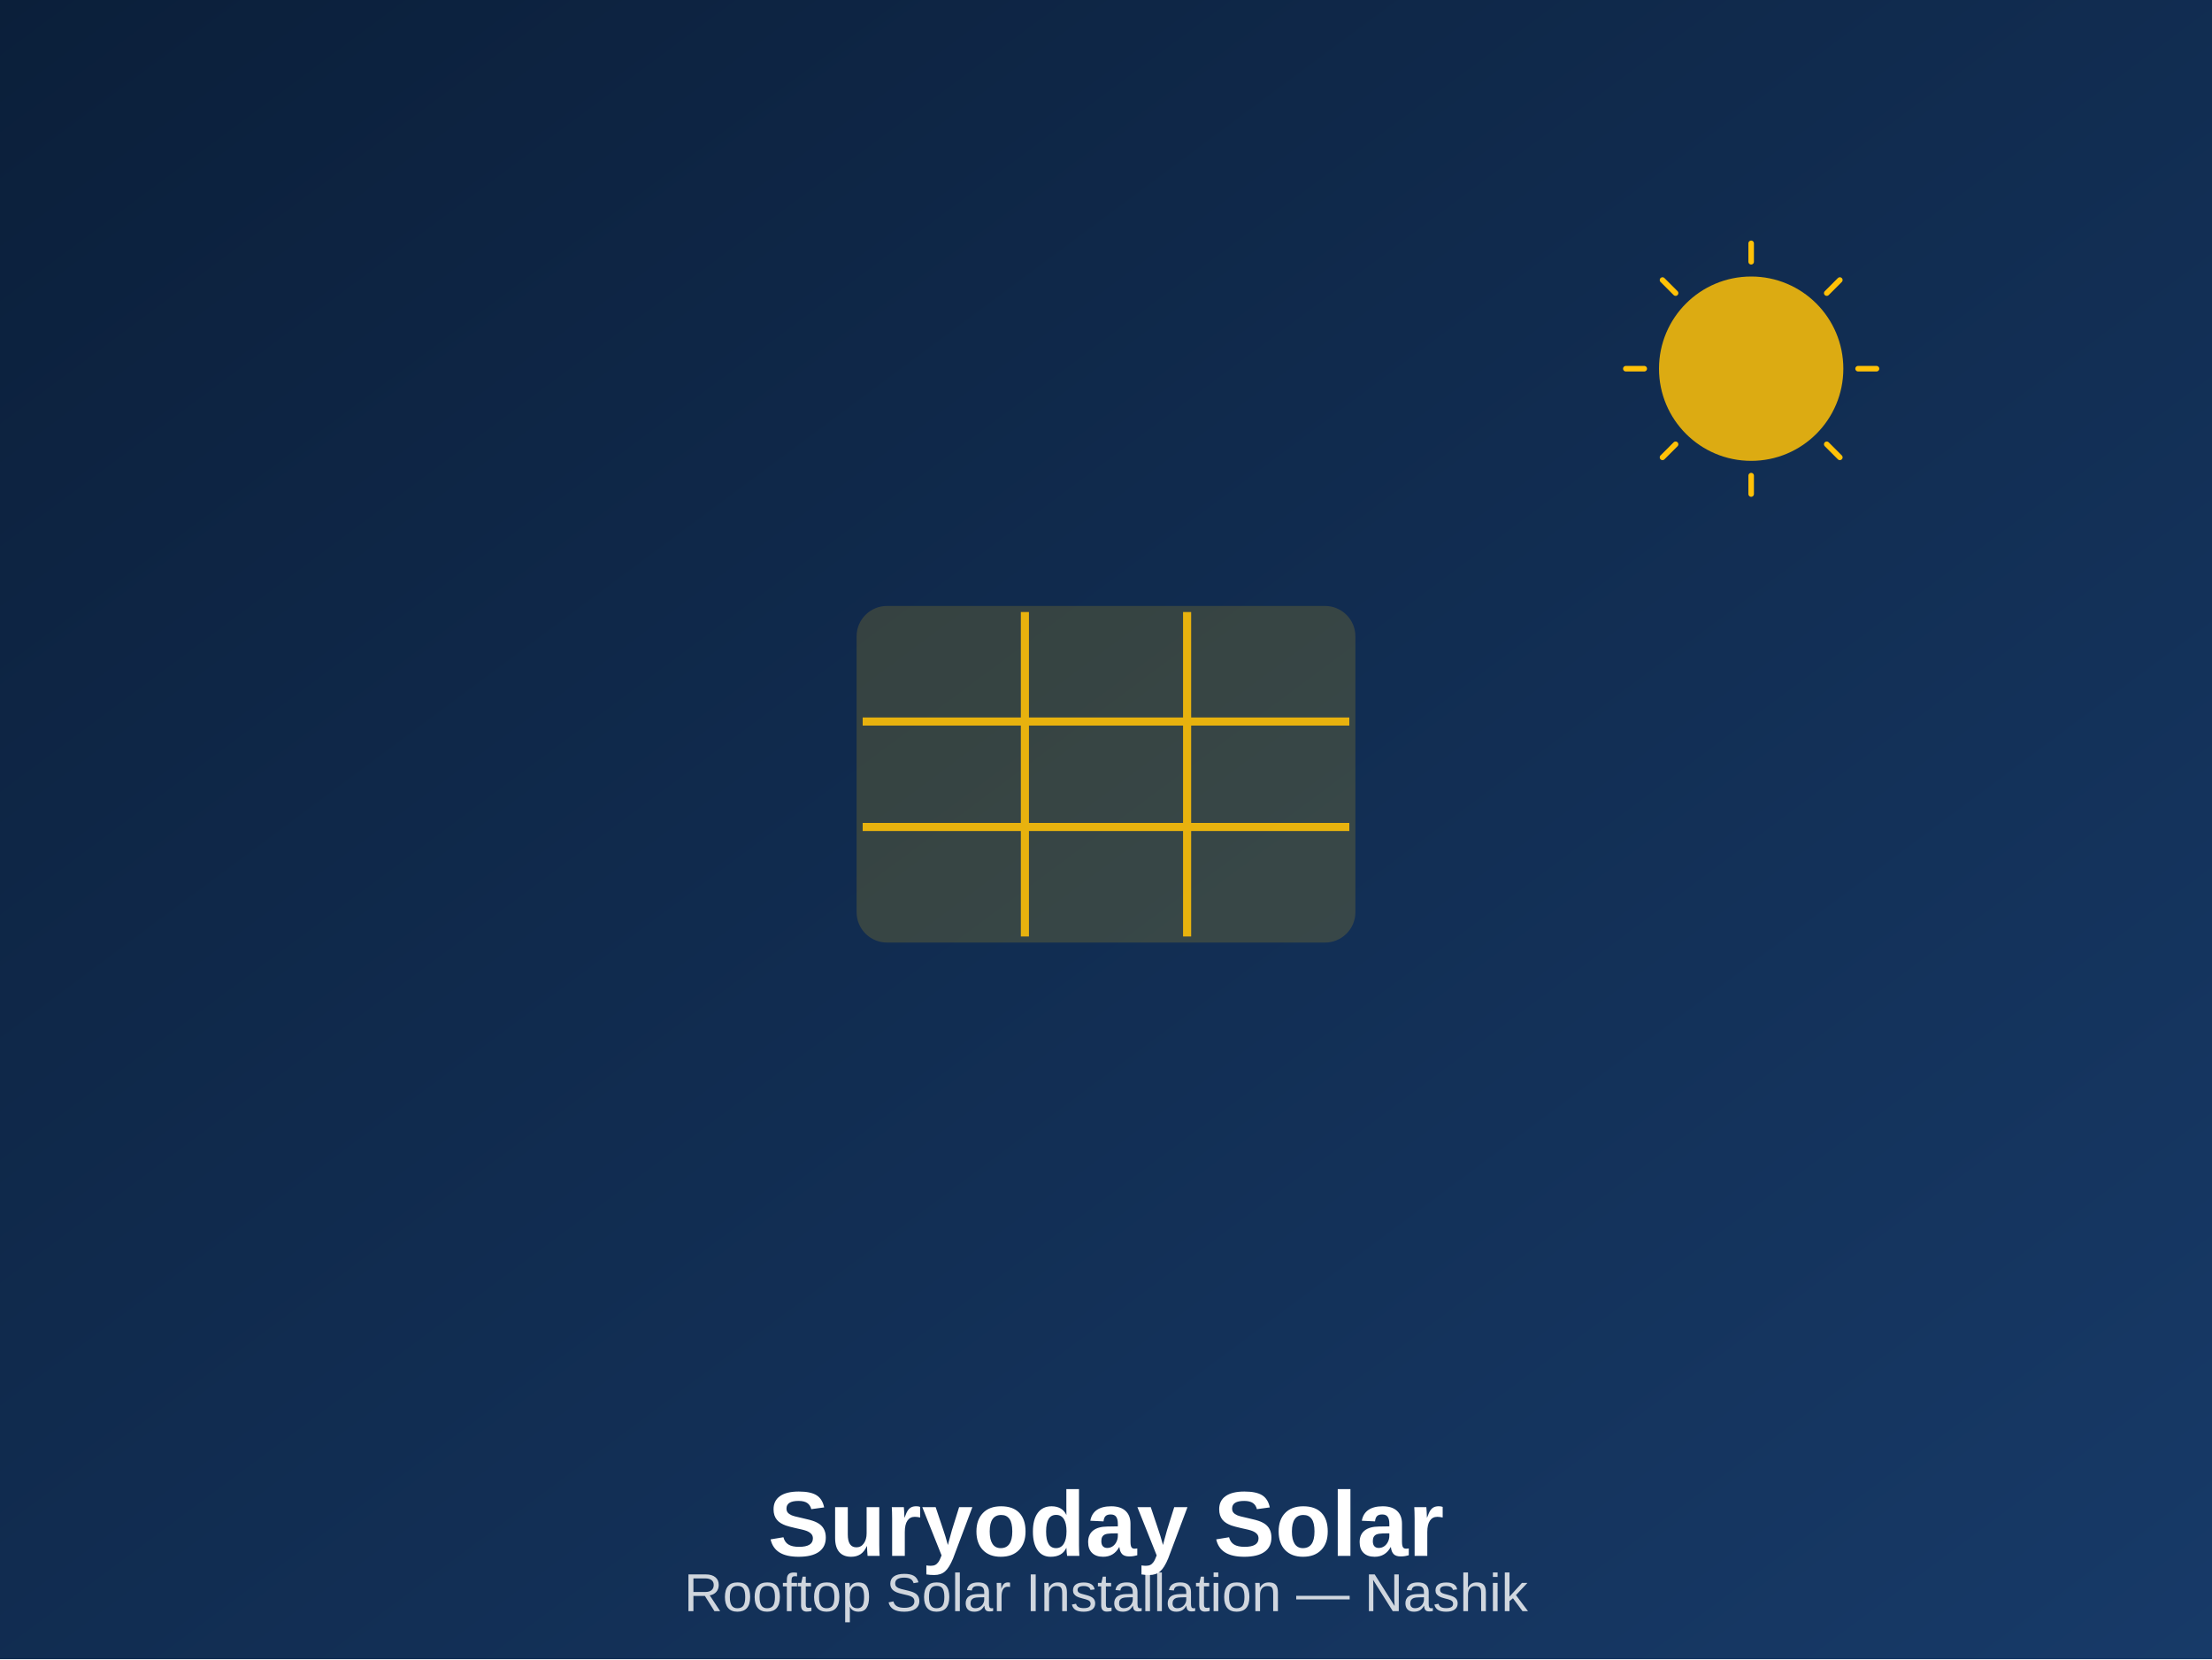
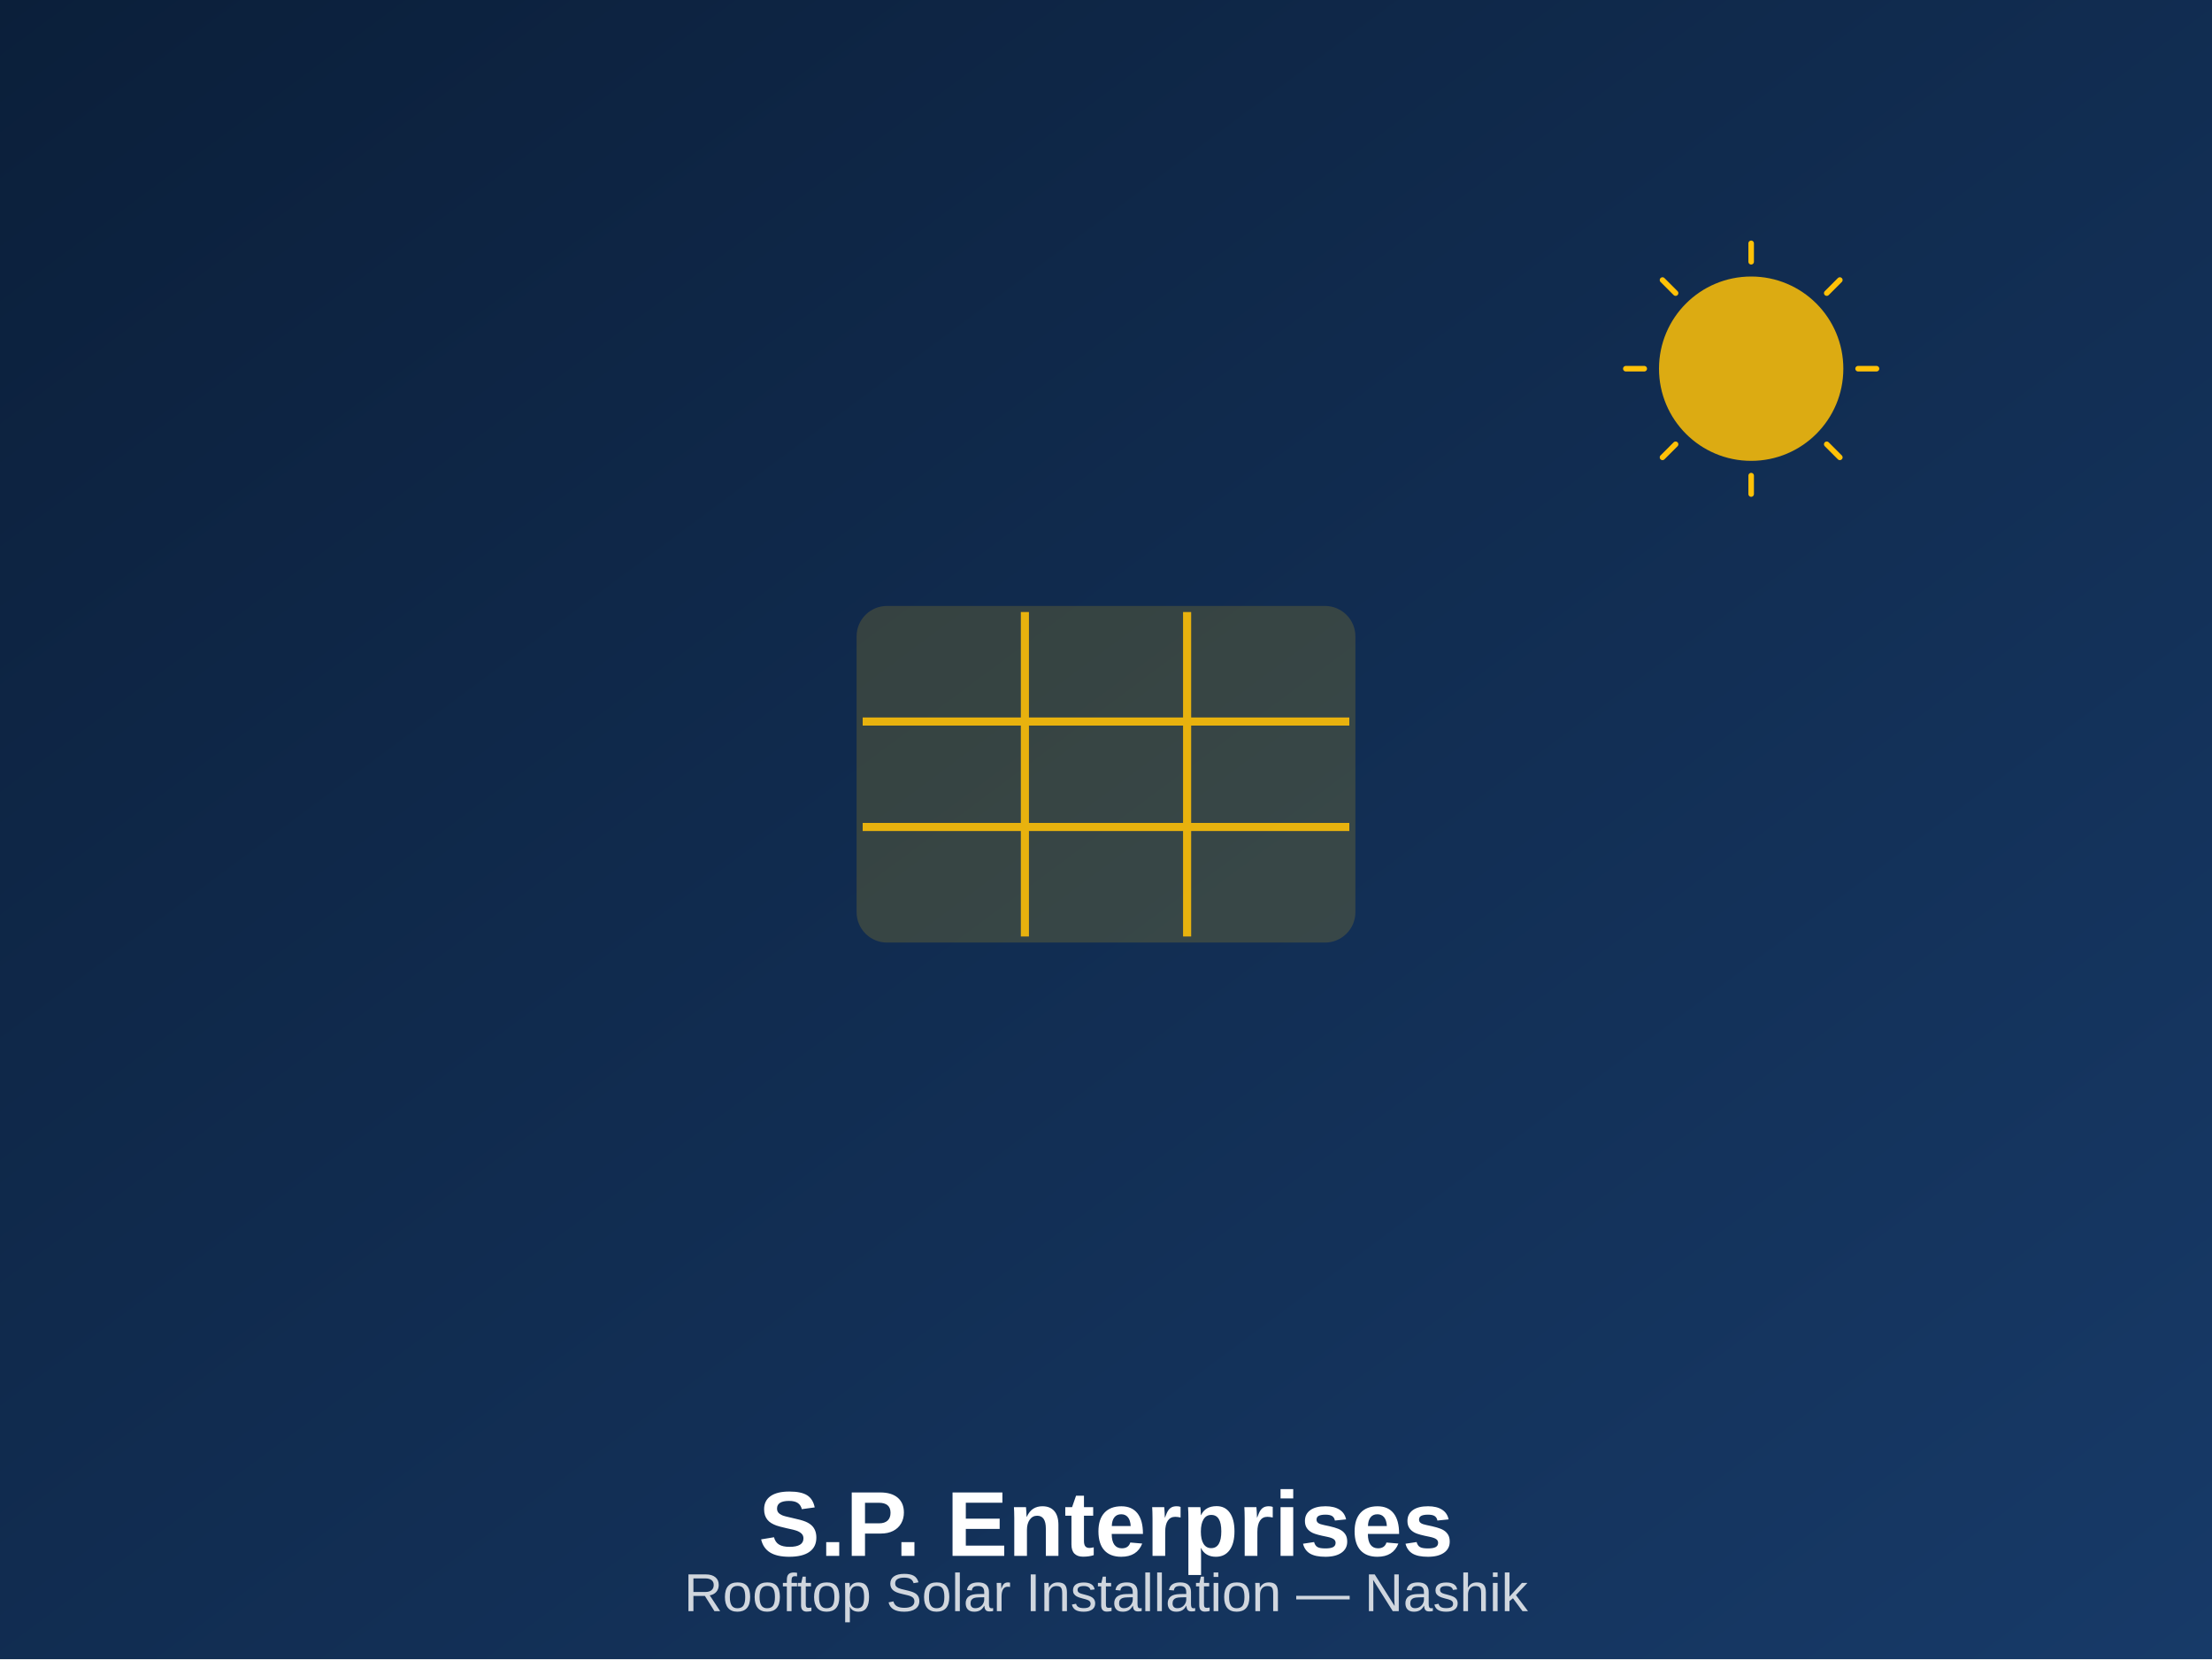
<svg xmlns="http://www.w3.org/2000/svg" width="1200" height="900" viewBox="0 0 1200 900">
  <defs>
    <linearGradient id="gs6n76i" x1="0" y1="0" x2="1" y2="1">
      <stop offset="0" stop-color="#0B1F3A" />
      <stop offset="1" stop-color="#173a68" />
    </linearGradient>
  </defs>
  <rect width="1200" height="900" fill="url(#gs6n76i)" />
  <g transform="translate(600,420) scale(2.2)" opacity="0.9">
    <rect x="-60" y="-40" width="120" height="80" rx="6" fill="#FFC107" opacity="0.18" stroke="#FFC107" stroke-width="3" />
    <line x1="-60" y1="-13" x2="60" y2="-13" stroke="#FFC107" stroke-width="2" />
    <line x1="-60" y1="13" x2="60" y2="13" stroke="#FFC107" stroke-width="2" />
    <line x1="-20" y1="-40" x2="-20" y2="40" stroke="#FFC107" stroke-width="2" />
    <line x1="20" y1="-40" x2="20" y2="40" stroke="#FFC107" stroke-width="2" />
  </g>
  <circle cx="950" cy="200" r="50" fill="#FFC107" opacity="0.85" />
  <line x1="1008.0" y1="200.0" x2="1018.0" y2="200.0" stroke="#FFC107" stroke-width="3" stroke-linecap="round" />
  <line x1="991.0" y1="241.0" x2="998.1" y2="248.1" stroke="#FFC107" stroke-width="3" stroke-linecap="round" />
  <line x1="950.0" y1="258.0" x2="950.0" y2="268.0" stroke="#FFC107" stroke-width="3" stroke-linecap="round" />
  <line x1="909.0" y1="241.0" x2="901.9" y2="248.1" stroke="#FFC107" stroke-width="3" stroke-linecap="round" />
  <line x1="892.0" y1="200.0" x2="882.0" y2="200.0" stroke="#FFC107" stroke-width="3" stroke-linecap="round" />
  <line x1="909.0" y1="159.0" x2="901.9" y2="151.9" stroke="#FFC107" stroke-width="3" stroke-linecap="round" />
  <line x1="950.0" y1="142.0" x2="950.0" y2="132.0" stroke="#FFC107" stroke-width="3" stroke-linecap="round" />
  <line x1="991.0" y1="159.0" x2="998.1" y2="151.9" stroke="#FFC107" stroke-width="3" stroke-linecap="round" />
-   <text x="600" y="844" text-anchor="middle" font-family="Arial, sans-serif" font-size="50" font-weight="700" fill="#FFFFFF">Suryoday Solar</text>
+   <text x="600" y="844" text-anchor="middle" font-family="Arial, sans-serif" font-size="50" font-weight="700" fill="#FFFFFF">S.P. Enterprises</text>
  <text x="600" y="874" text-anchor="middle" font-family="Arial, sans-serif" font-size="29" fill="#FFFFFF" opacity="0.8">Rooftop Solar Installation — Nashik</text>
</svg>
